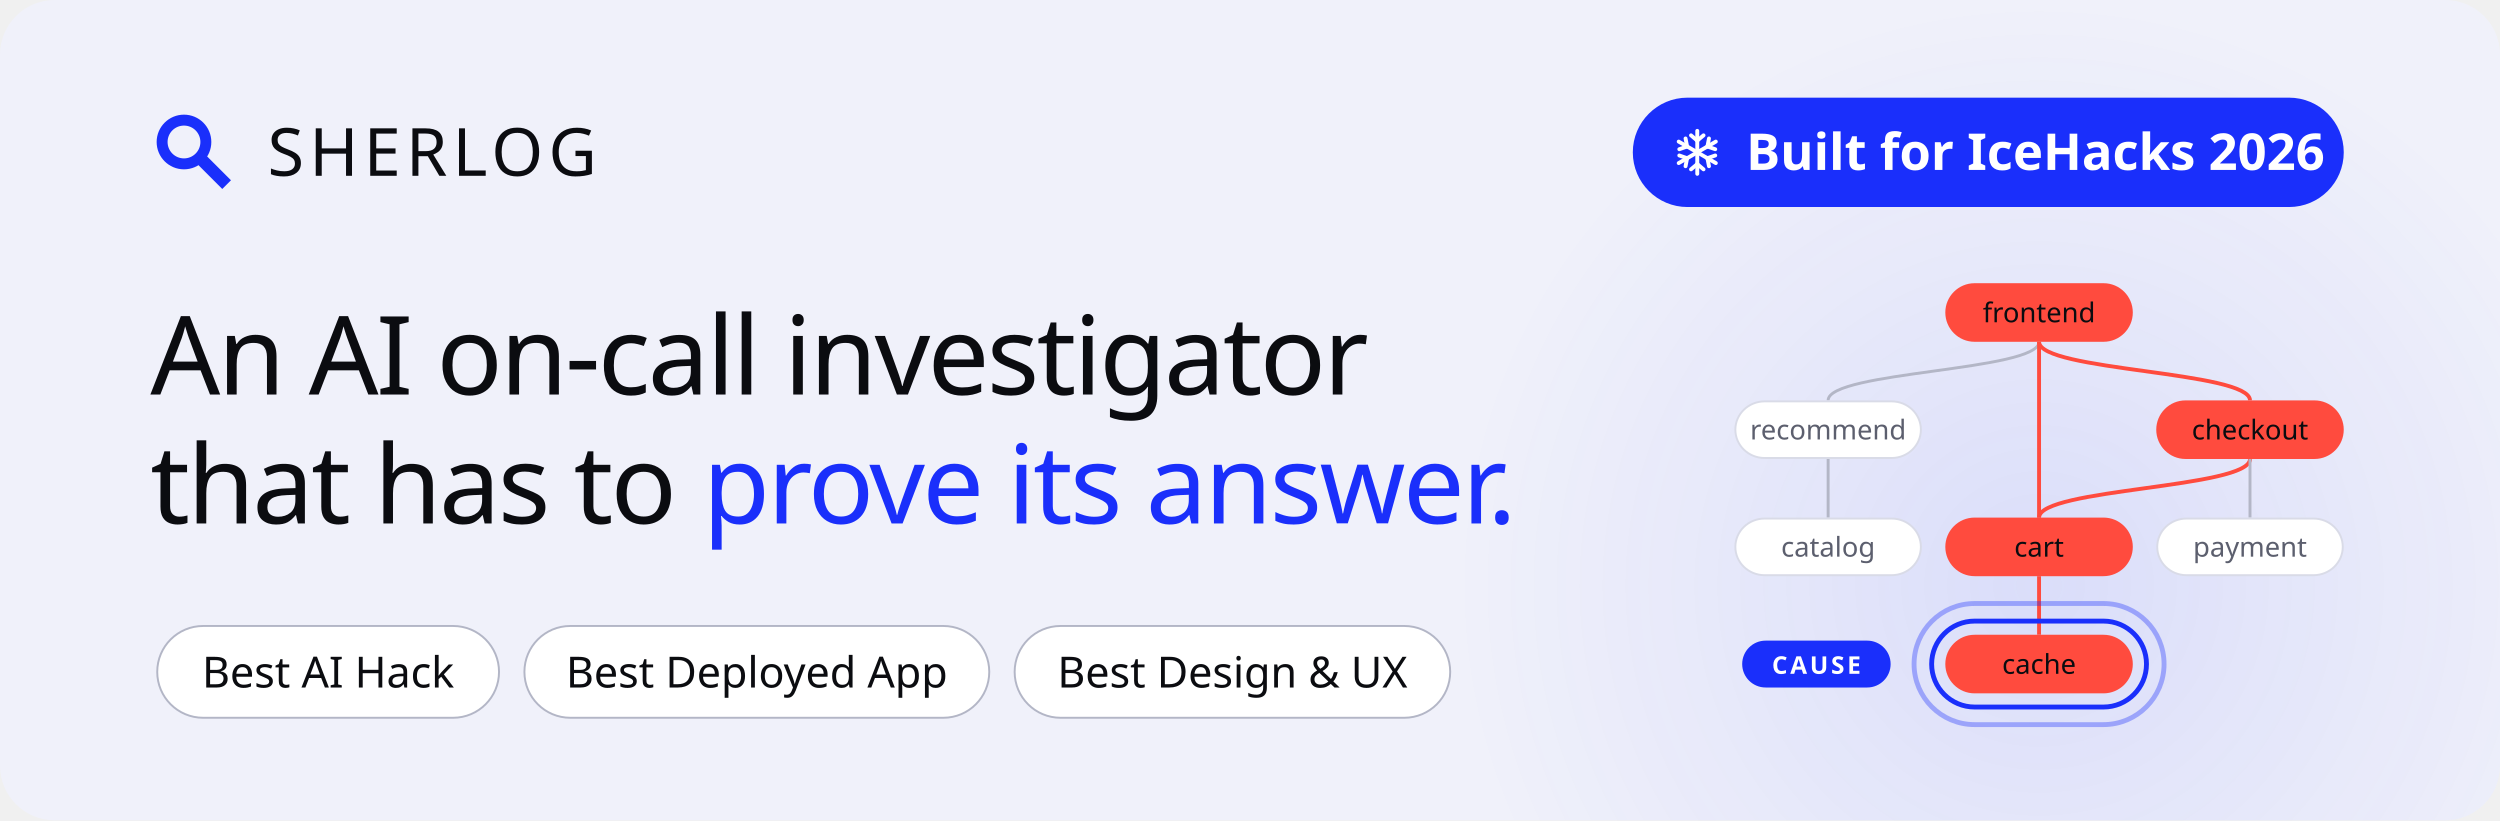
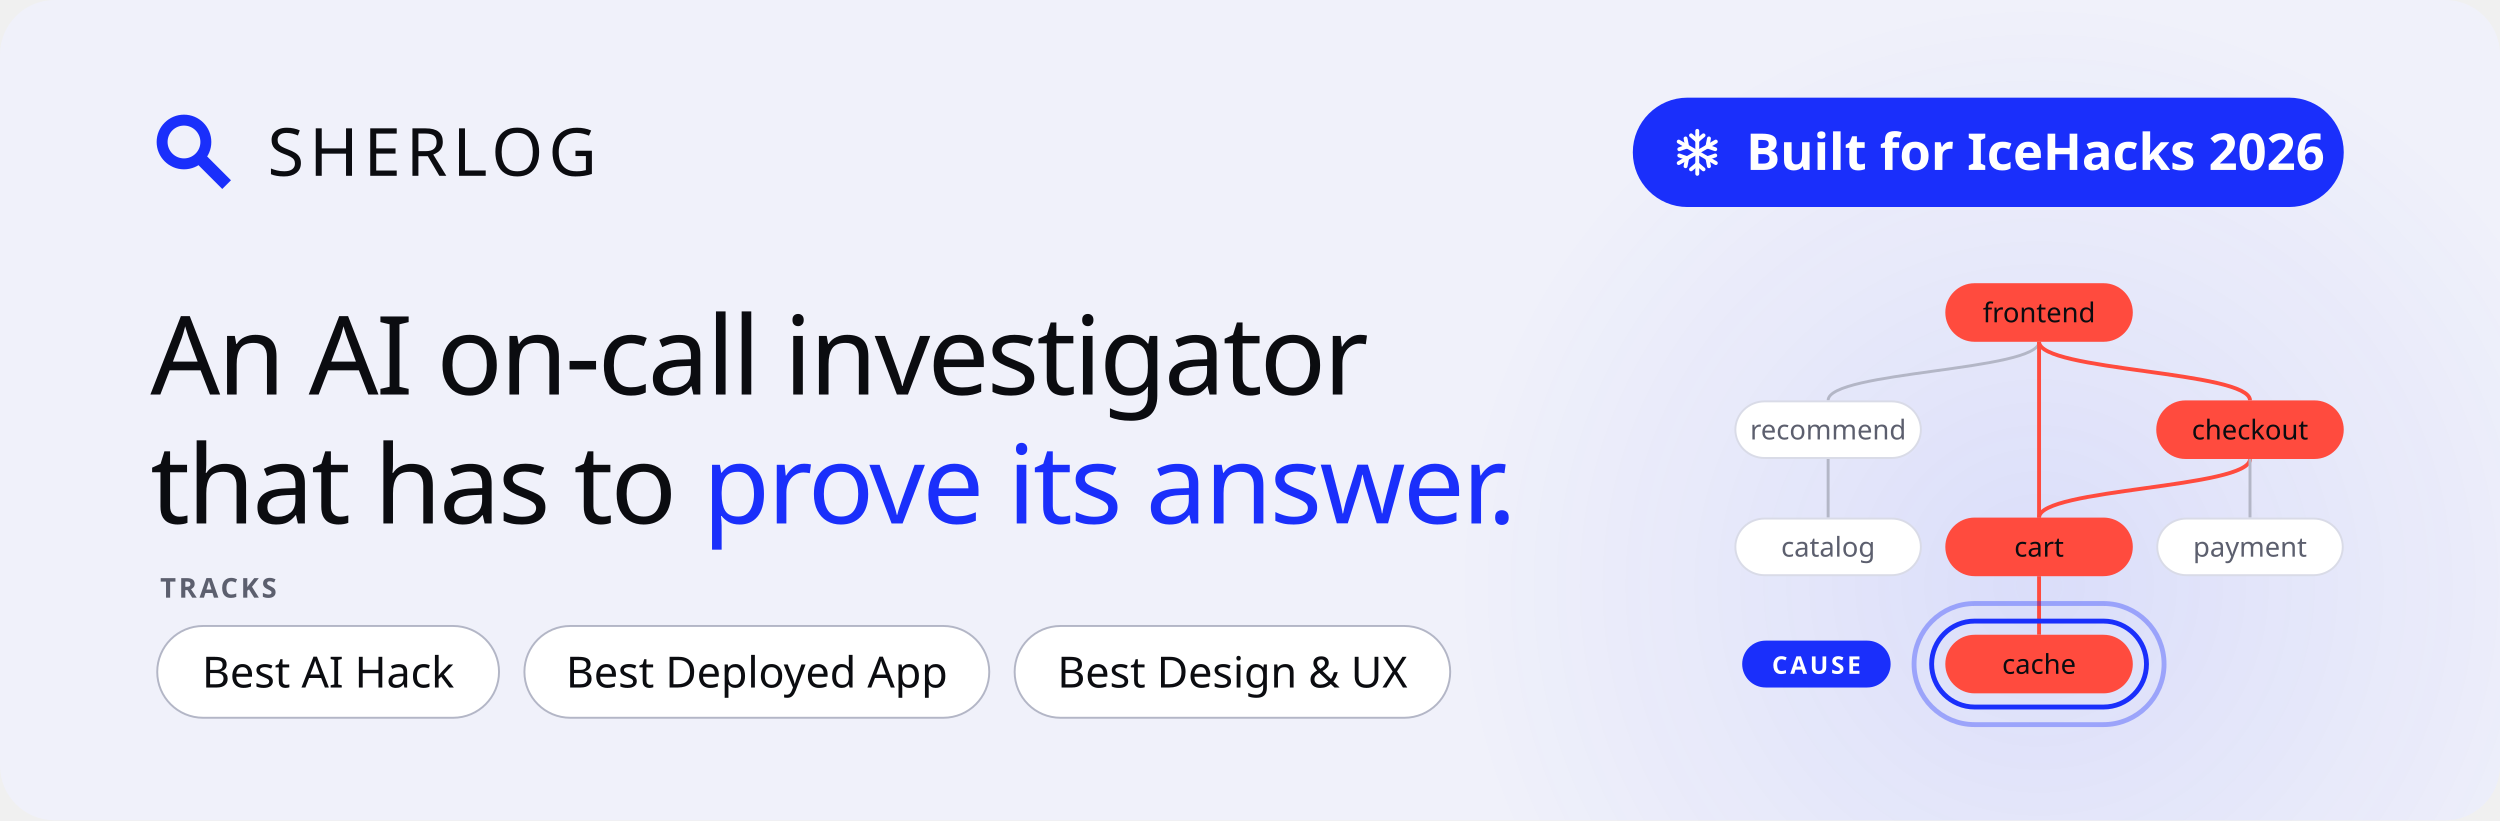
<svg xmlns="http://www.w3.org/2000/svg" width="1280" height="420" viewBox="0 0 1280 420" font-family="system-ui, sans-serif" role="img" aria-labelledby="t d">
  <defs>
    <radialGradient id="g" cx="1044" cy="300" r="300" gradientUnits="userSpaceOnUse">
      <stop offset="0" stop-color="#1a2ffb" stop-opacity=".10" />
      <stop offset="1" stop-color="#1a2ffb" stop-opacity="0" />
    </radialGradient>
    <clipPath id="c">
      <rect width="1280" height="420" rx="28" />
    </clipPath>
  </defs>
  <rect width="1280" height="420" rx="28" fill="#f0f1fa" />
  <rect width="1280" height="420" fill="url(#g)" clip-path="url(#c)" />
  <g transform="translate(76,54.5) scale(1.4)" fill="none" stroke="#1a2ffb">
    <circle cx="13" cy="13" r="8" stroke-width="4" />
    <path d="M19 19l8 8" stroke-width="4.5" stroke-linecap="square" />
  </g>
  <text x="137" y="90" font-size="34" font-weight="500" letter-spacing="2.7" fill="#0b0c10">SHERLOG</text>
  <rect x="836" y="50" width="364" height="56" rx="28.0" fill="#1a2ffb" />
  <g stroke="#ffffff" stroke-width="2" stroke-linecap="round">
    <line x1="869" y1="78.0" x2="869.0" y2="67.0" />
    <line x1="869.0" y1="72.0" x2="872.2" y2="69.3" />
    <line x1="869.0" y1="72.0" x2="865.8" y2="69.3" />
    <line x1="869" y1="78.0" x2="859.5" y2="72.5" />
    <line x1="863.8" y1="75.0" x2="863.0" y2="70.9" />
    <line x1="863.8" y1="75.0" x2="859.8" y2="76.4" />
    <line x1="869" y1="78.0" x2="859.5" y2="83.5" />
    <line x1="863.8" y1="81.0" x2="859.8" y2="79.6" />
    <line x1="863.8" y1="81.0" x2="863.0" y2="85.1" />
    <line x1="869" y1="78.0" x2="869.0" y2="89.0" />
    <line x1="869.0" y1="84.0" x2="865.8" y2="86.7" />
    <line x1="869.0" y1="84.0" x2="872.2" y2="86.7" />
    <line x1="869" y1="78.0" x2="878.5" y2="83.5" />
    <line x1="874.2" y1="81.0" x2="875.0" y2="85.1" />
    <line x1="874.2" y1="81.0" x2="878.2" y2="79.6" />
    <line x1="869" y1="78.0" x2="878.5" y2="72.5" />
    <line x1="874.2" y1="75.0" x2="878.2" y2="76.4" />
    <line x1="874.2" y1="75.0" x2="875.0" y2="70.9" />
  </g>
  <text x="894" y="87" font-size="26" font-weight="600" fill="#ffffff" textLength="277" lengthAdjust="spacing">Built for IceHacks 2026</text>
  <text font-size="56" letter-spacing="-1.3" fill="#0b0c10">
    <tspan x="77" y="202">An AI on-call investigator</tspan>
    <tspan x="77" y="268">that has to <tspan fill="#1a2ffb">prove its answer.</tspan>
    </tspan>
  </text>
+   <text x="82" y="306" font-size="14" font-weight="600" letter-spacing="1.4" fill="#5c5f6e">TRACKS</text>
  <rect x="80.5" y="320.5" width="175" height="47" rx="23.5" fill="#ffffff" stroke="#b3b6c6" />
  <text x="168.0" y="352" text-anchor="middle" font-size="22" font-weight="500" fill="#0b0c10">Best AI Hack</text>
  <rect x="268.5" y="320.5" width="238" height="47" rx="23.5" fill="#ffffff" stroke="#b3b6c6" />
  <text x="387.5" y="352" text-anchor="middle" font-size="22" font-weight="500" fill="#0b0c10">Best Deployed App</text>
  <rect x="519.5" y="320.5" width="223" height="47" rx="23.5" fill="#ffffff" stroke="#b3b6c6" />
  <text x="631.0" y="352" text-anchor="middle" font-size="22" font-weight="500" fill="#0b0c10">Best Design &amp; UX</text>
  <path d="M1044 175.0C1044 190.0 936 190.0 936 205.0" fill="none" stroke="#b3b6c6" stroke-width="1.5" />
  <path d="M1044 175.0C1044 190.0 1152 190.0 1152 205.0" fill="none" stroke="#ff4b3e" stroke-width="2" />
  <path d="M1044 175.0C1044 220.0 1044 220.0 1044 265.0" fill="none" stroke="#ff4b3e" stroke-width="2" />
  <path d="M936 235.0C936 250.0 936 250.0 936 265.0" fill="none" stroke="#b3b6c6" stroke-width="1.5" />
  <path d="M1152 235.0C1152 250.0 1044 250.0 1044 265.0" fill="none" stroke="#ff4b3e" stroke-width="2" />
  <path d="M1152 235.0C1152 250.0 1152 250.0 1152 265.0" fill="none" stroke="#b3b6c6" stroke-width="1.5" />
  <path d="M1044 295.0C1044 310.0 1044 310.0 1044 325.0" fill="none" stroke="#ff4b3e" stroke-width="2" />
  <rect x="996.0" y="145.0" width="96" height="30" rx="15.0" fill="#ff4b3e" />
  <text x="1044" y="165" text-anchor="middle" font-size="14" font-weight="500" fill="#0b0c10">frontend</text>
  <rect x="888.5" y="205.5" width="95" height="29" rx="15.0" fill="#ffffff" stroke="#d9dbe7" />
  <text x="936" y="225" text-anchor="middle" font-size="14" font-weight="500" fill="#5c5f6e">recommend</text>
  <rect x="1104.0" y="205.0" width="96" height="30" rx="15.0" fill="#ff4b3e" />
  <text x="1152" y="225" text-anchor="middle" font-size="14" font-weight="500" fill="#0b0c10">checkout</text>
  <rect x="888.5" y="265.5" width="95" height="29" rx="15.0" fill="#ffffff" stroke="#d9dbe7" />
  <text x="936" y="285" text-anchor="middle" font-size="14" font-weight="500" fill="#5c5f6e">catalog</text>
  <rect x="996.0" y="265.0" width="96" height="30" rx="15.0" fill="#ff4b3e" />
  <text x="1044" y="285" text-anchor="middle" font-size="14" font-weight="500" fill="#0b0c10">cart</text>
  <rect x="1104.5" y="265.5" width="95" height="29" rx="15.0" fill="#ffffff" stroke="#d9dbe7" />
  <text x="1152" y="285" text-anchor="middle" font-size="14" font-weight="500" fill="#5c5f6e">payment</text>
  <rect x="980.0" y="309.0" width="128" height="62" rx="31.0" fill="none" stroke="#1a2ffb" stroke-width="2.5" opacity=".35" />
  <rect x="989.0" y="318.0" width="110" height="44" rx="22.0" fill="none" stroke="#1a2ffb" stroke-width="2.5" opacity="1" />
  <rect x="996.0" y="325.0" width="96" height="30" rx="15.0" fill="#ff4b3e" />
  <text x="1044" y="345" text-anchor="middle" font-size="14" font-weight="500" fill="#0b0c10">cache</text>
  <rect x="892.0" y="328" width="76" height="24" rx="12" fill="#1a2ffb" />
  <text x="930.0" y="345" text-anchor="middle" font-size="12.5" font-weight="700" letter-spacing="1.4" fill="#ffffff">CAUSE</text>
</svg>
